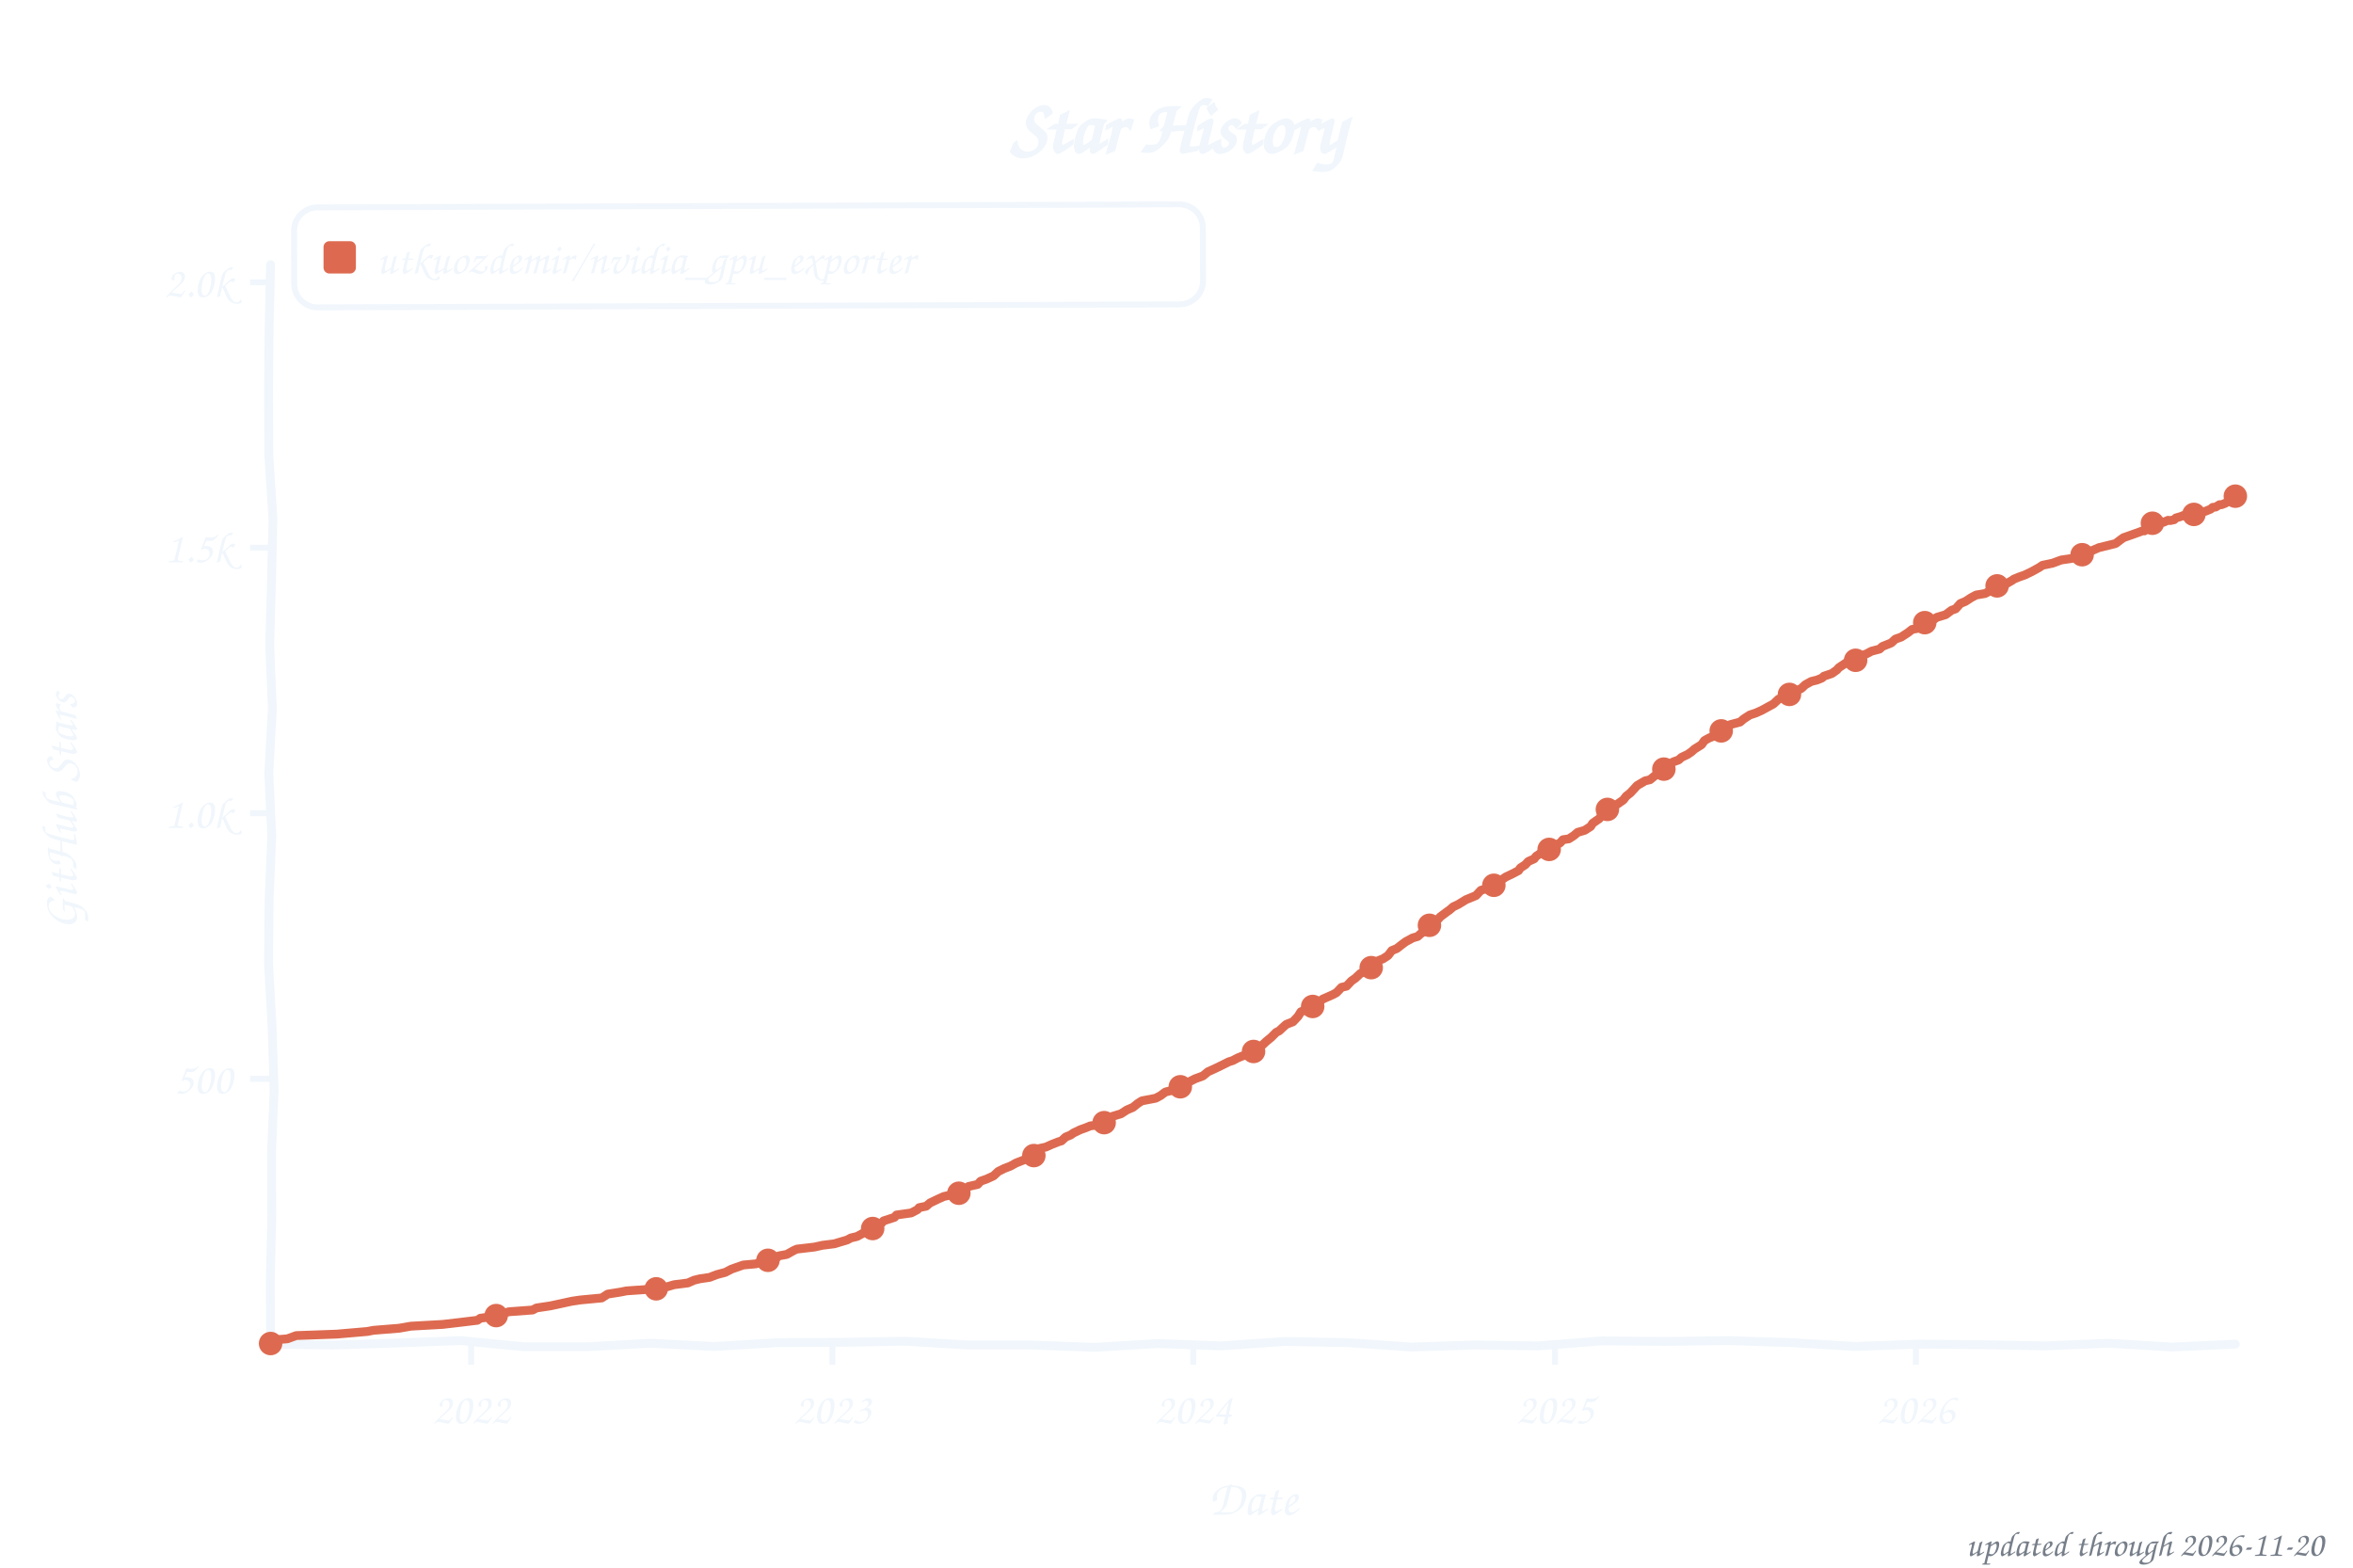
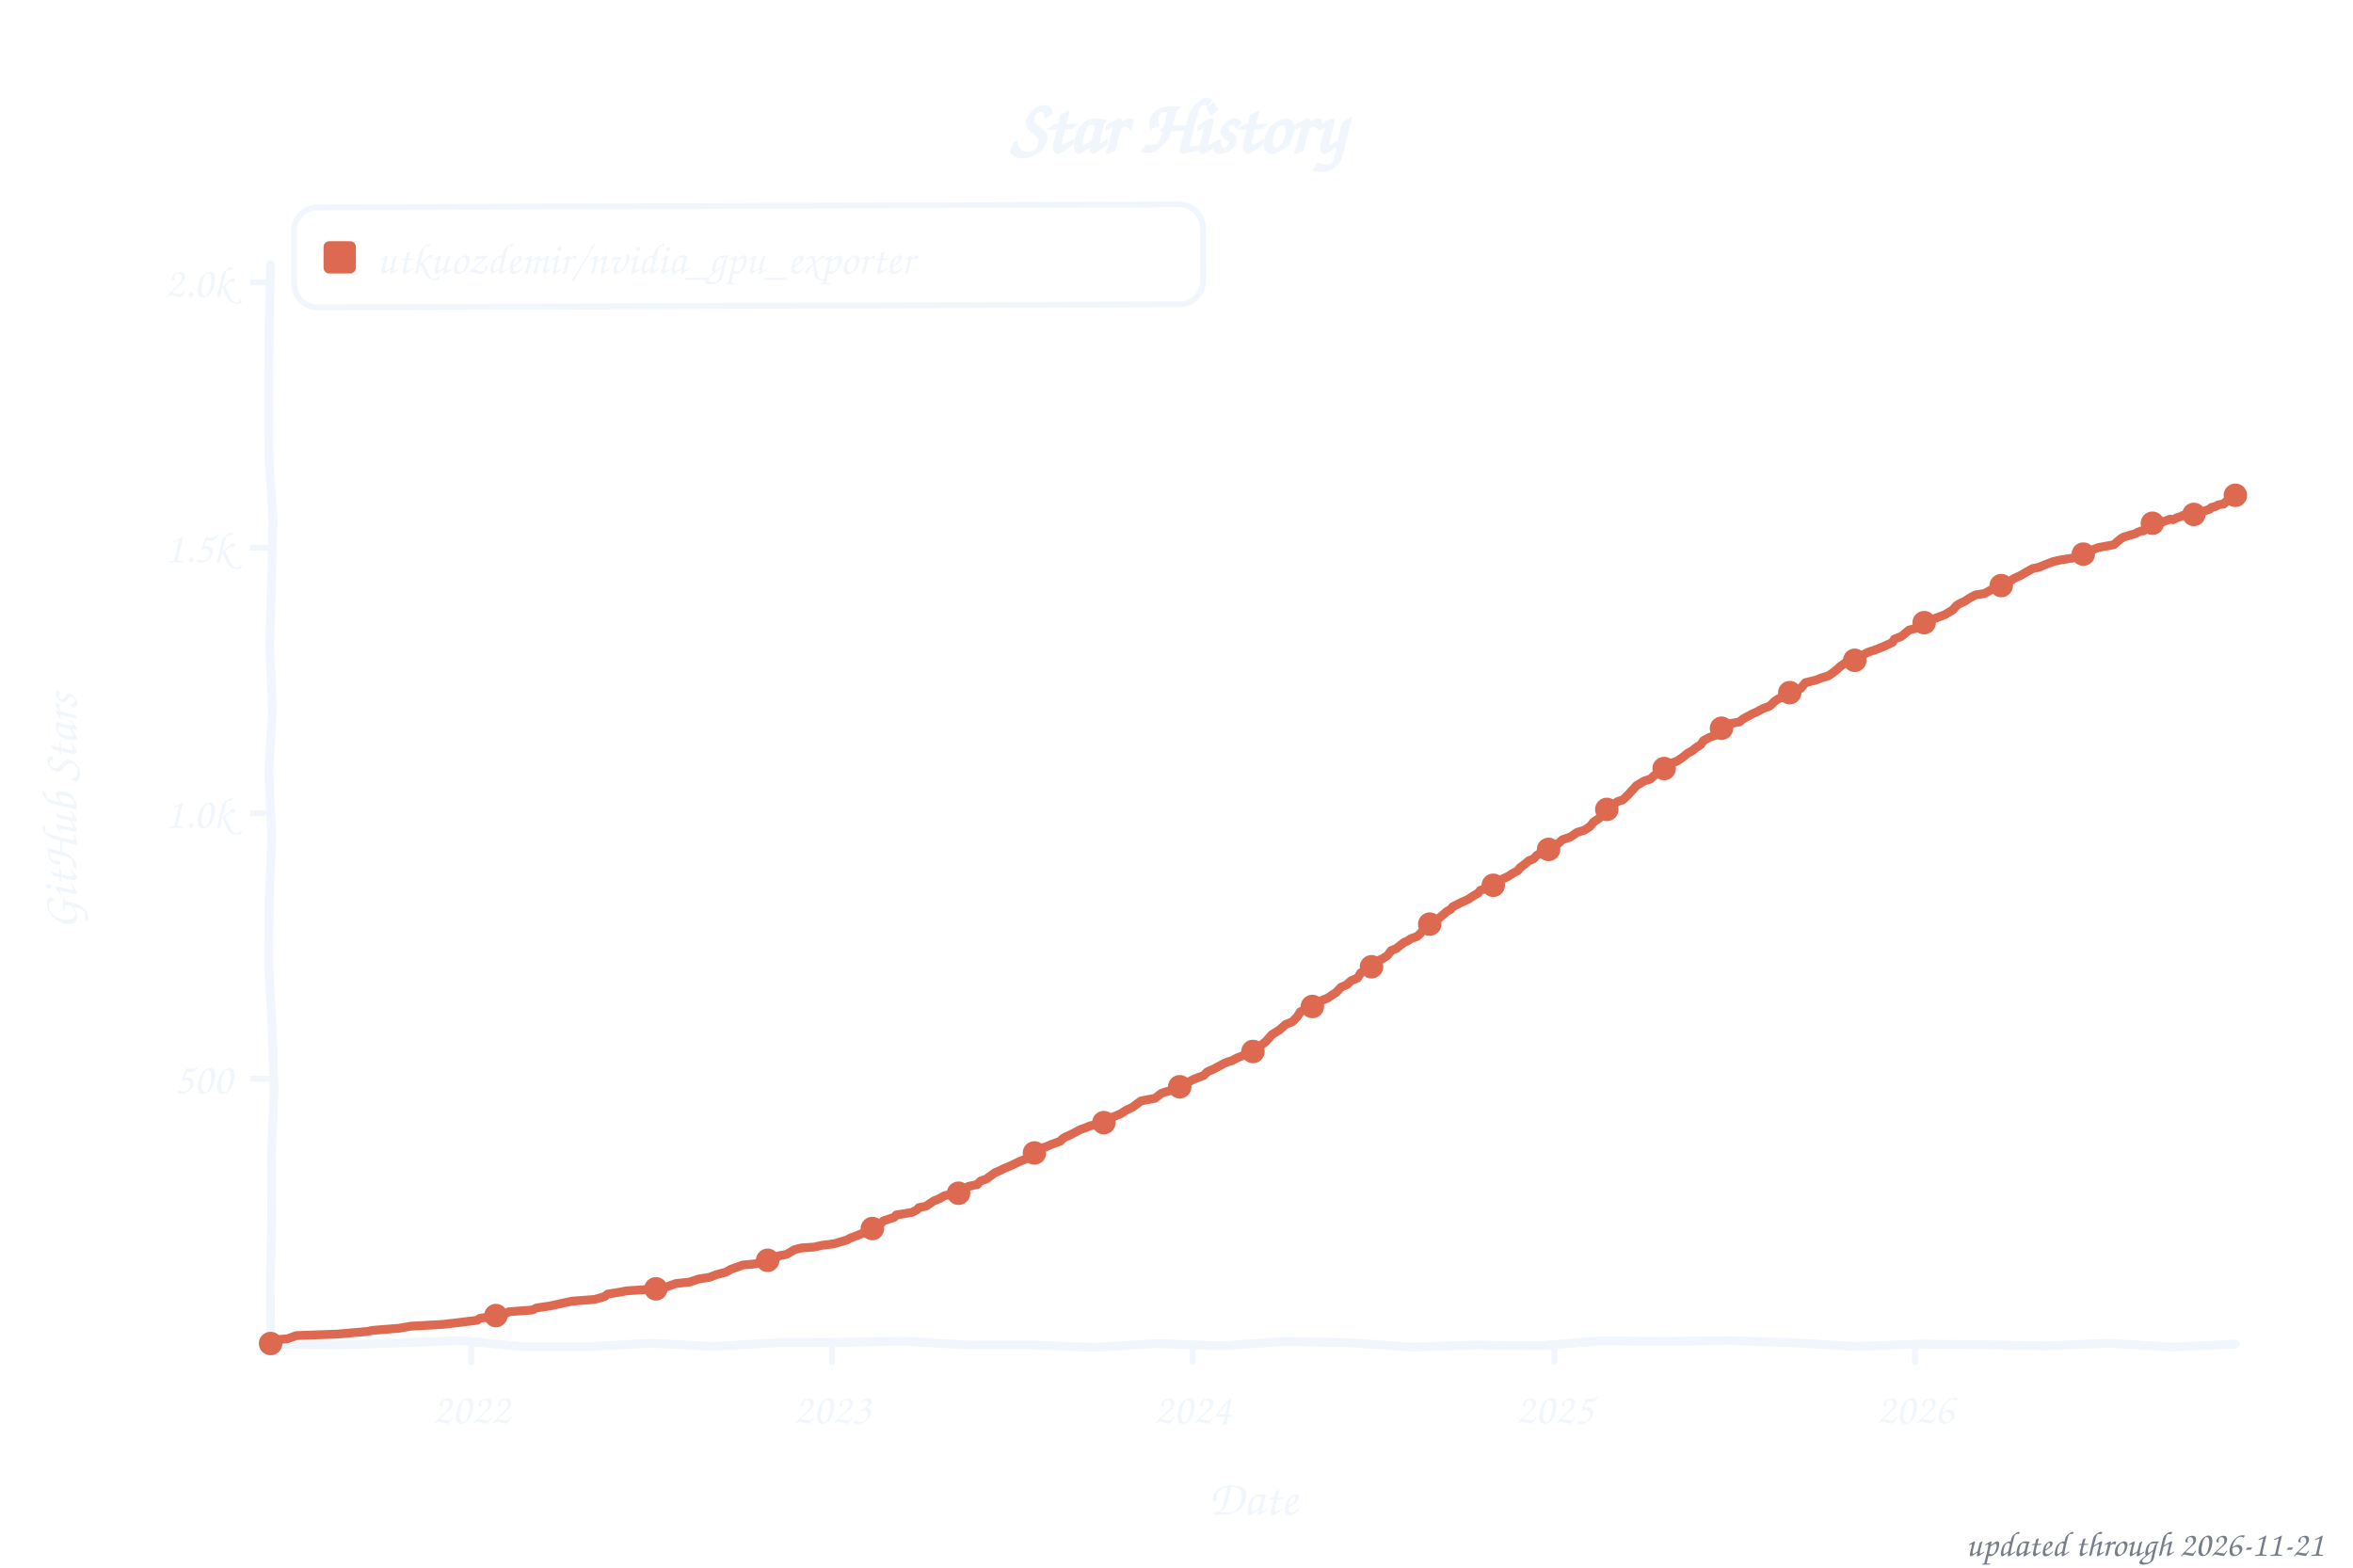
<svg xmlns="http://www.w3.org/2000/svg" width="800" height="533" viewBox="0 0 800 533" role="img" aria-label="Star history of utkuozdemir/nvidia_gpu_exporter">
  <style>text{font-family:"Comic Sans MS","Chalkboard SE","Comic Neue","Marker Felt",cursive}</style>
  <text x="400" y="52" font-size="26" font-weight="bold" text-anchor="middle" fill="#f0f6fc">Star History</text>
  <rect x="100" y="70" width="309" height="34" rx="8" fill="none" stroke="#f0f6fc" stroke-width="2" transform="rotate(-0.20 254 87)" />
  <rect x="110" y="82" width="11" height="11" rx="2" fill="#dd6a50" />
  <text x="128" y="93" font-size="15" fill="#f0f6fc" textLength="270" lengthAdjust="spacingAndGlyphs">utkuozdemir/nvidia_gpu_exporter</text>
  <line x1="85" y1="366.8" x2="92" y2="366.8" stroke="#f0f6fc" stroke-width="2" />
  <text x="79" y="371.8" font-size="15" text-anchor="end" fill="#f0f6fc">500</text>
  <line x1="85" y1="276.5" x2="92" y2="276.5" stroke="#f0f6fc" stroke-width="2" />
  <text x="79" y="281.5" font-size="15" text-anchor="end" fill="#f0f6fc">1.0k</text>
  <line x1="85" y1="186.2" x2="92" y2="186.2" stroke="#f0f6fc" stroke-width="2" />
  <text x="79" y="191.2" font-size="15" text-anchor="end" fill="#f0f6fc">1.5k</text>
  <line x1="85" y1="96.0" x2="92" y2="96.0" stroke="#f0f6fc" stroke-width="2" />
  <text x="79" y="101.0" font-size="15" text-anchor="end" fill="#f0f6fc">2.0k</text>
  <line x1="160.2" y1="457" x2="160.2" y2="464" stroke="#f0f6fc" stroke-width="2" />
  <text x="160.2" y="484" font-size="15" text-anchor="middle" fill="#f0f6fc">2022</text>
-   <line x1="283.0" y1="457" x2="283.0" y2="464" stroke="#f0f6fc" stroke-width="2" />
-   <text x="283.0" y="484" font-size="15" text-anchor="middle" fill="#f0f6fc">2023</text>
-   <line x1="405.7" y1="457" x2="405.7" y2="464" stroke="#f0f6fc" stroke-width="2" />
-   <text x="405.7" y="484" font-size="15" text-anchor="middle" fill="#f0f6fc">2024</text>
-   <line x1="528.7" y1="457" x2="528.7" y2="464" stroke="#f0f6fc" stroke-width="2" />
-   <text x="528.7" y="484" font-size="15" text-anchor="middle" fill="#f0f6fc">2025</text>
-   <line x1="651.4" y1="457" x2="651.4" y2="464" stroke="#f0f6fc" stroke-width="2" />
-   <text x="651.4" y="484" font-size="15" text-anchor="middle" fill="#f0f6fc">2026</text>
+   <line x1="282.9" y1="457" x2="282.9" y2="464" stroke="#f0f6fc" stroke-width="2" />
+   <text x="282.9" y="484" font-size="15" text-anchor="middle" fill="#f0f6fc">2023</text>
+   <line x1="405.5" y1="457" x2="405.5" y2="464" stroke="#f0f6fc" stroke-width="2" />
+   <text x="405.5" y="484" font-size="15" text-anchor="middle" fill="#f0f6fc">2024</text>
+   <line x1="528.5" y1="457" x2="528.5" y2="464" stroke="#f0f6fc" stroke-width="2" />
+   <text x="528.5" y="484" font-size="15" text-anchor="middle" fill="#f0f6fc">2025</text>
+   <line x1="651.1" y1="457" x2="651.1" y2="464" stroke="#f0f6fc" stroke-width="2" />
+   <text x="651.1" y="484" font-size="15" text-anchor="middle" fill="#f0f6fc">2026</text>
  <text x="426" y="515" font-size="17" text-anchor="middle" fill="#f0f6fc">Date</text>
  <text x="26" y="276" font-size="17" text-anchor="middle" fill="#f0f6fc" transform="rotate(-90 26 276)">GitHub Stars</text>
  <path d="M 92.0,90.0 L 91.5,111.6 L 91.3,133.2 L 91.4,154.8 L 92.8,176.4 L 92.3,197.9 L 91.7,219.5 L 92.6,241.1 L 91.4,262.7 L 92.4,284.3 L 91.5,305.9 L 91.3,327.5 L 92.5,349.1 L 93.2,370.6 L 92.3,392.2 L 92.4,413.8 L 91.9,435.4 L 92.0,457.0 L 113.5,457.3 L 135.1,456.6 L 156.6,455.8 L 178.2,457.9 L 199.7,457.9 L 221.3,456.7 L 242.8,457.8 L 264.4,456.5 L 285.9,456.4 L 307.5,456.0 L 329.0,457.3 L 350.6,457.3 L 372.1,458.1 L 393.7,456.8 L 415.2,457.6 L 436.8,456.1 L 458.3,456.5 L 479.9,458.0 L 501.4,457.3 L 523.0,457.6 L 544.5,455.9 L 566.1,456.1 L 587.6,455.8 L 609.2,456.5 L 630.7,457.8 L 652.3,457.0 L 673.8,457.2 L 695.4,457.6 L 716.9,456.7 L 738.5,458.0 L 760.0,457.0" fill="none" stroke="#f0f6fc" stroke-width="3" stroke-linecap="round" stroke-linejoin="round" />
-   <path d="M 92.0,456.8 L 92.7,455.6 L 97.7,455.2 L 100.7,454.1 L 114.5,453.6 L 124.9,452.7 L 127.0,452.3 L 135.7,451.6 L 139.7,450.9 L 150.5,450.3 L 156.5,449.6 L 162.3,448.9 L 163.3,448.2 L 167.6,447.6 L 171.3,446.5 L 173.0,446.0 L 181.1,445.4 L 182.4,444.7 L 187.1,444.0 L 192.2,442.9 L 194.5,442.4 L 197.2,442.0 L 204.6,441.3 L 206.6,440.0 L 211.0,439.3 L 213.0,438.9 L 223.1,438.2 L 226.8,437.5 L 229.2,436.8 L 233.9,436.2 L 235.9,435.3 L 237.9,434.8 L 241.3,434.3 L 243.6,433.4 L 246.6,432.6 L 248.7,431.5 L 252.7,430.1 L 257.1,429.7 L 258.7,429.0 L 264.1,427.6 L 264.8,427.0 L 267.5,426.5 L 269.8,425.2 L 270.9,424.7 L 276.9,424.0 L 279.6,423.4 L 283.6,422.9 L 288.0,421.6 L 289.3,420.9 L 291.4,420.4 L 293.4,419.3 L 295.7,418.6 L 297.4,416.6 L 299.8,415.8 L 300.4,415.1 L 304.1,413.9 L 304.8,413.1 L 309.8,412.4 L 311.9,411.3 L 312.5,410.6 L 314.9,410.1 L 316.2,409.0 L 318.9,407.7 L 320.9,406.8 L 326.0,405.7 L 326.7,405.2 L 328.0,404.7 L 329.3,403.4 L 332.4,402.7 L 333.4,401.6 L 335.4,400.9 L 337.8,399.8 L 339.4,398.3 L 341.4,397.3 L 343.5,396.5 L 345.5,395.4 L 347.8,394.5 L 351.5,392.9 L 352.9,390.6 L 355.6,390.0 L 357.6,389.1 L 359.9,388.2 L 360.9,387.9 L 362.3,386.6 L 364.0,385.9 L 365.0,385.2 L 367.3,384.1 L 369.0,383.5 L 370.7,382.8 L 373.1,382.5 L 375.7,381.4 L 376.7,380.6 L 378.1,379.6 L 381.1,378.7 L 383.1,377.4 L 385.2,376.5 L 386.8,375.2 L 388.2,374.3 L 392.9,373.4 L 394.6,372.5 L 396.2,371.3 L 399.6,370.4 L 401.0,369.6 L 402.0,369.1 L 404.3,367.8 L 406.3,366.8 L 409.0,365.8 L 410.7,364.4 L 412.7,363.5 L 415.4,362.2 L 417.8,361.0 L 419.1,360.6 L 420.8,359.7 L 422.5,359.0 L 424.2,358.6 L 426.2,357.5 L 427.2,356.8 L 428.9,355.6 L 430.5,354.1 L 432.2,352.7 L 433.9,351.0 L 434.9,350.5 L 436.3,349.2 L 437.3,348.3 L 439.6,347.4 L 441.3,345.6 L 442.3,344.0 L 443.3,343.6 L 446.0,342.4 L 447.3,341.5 L 448.4,340.8 L 449.7,339.7 L 453.1,338.2 L 454.4,337.5 L 456.1,335.7 L 457.8,335.3 L 459.5,333.5 L 460.8,332.6 L 462.5,331.0 L 464.8,329.9 L 465.5,329.4 L 466.5,328.7 L 467.9,326.9 L 470.2,326.0 L 471.9,324.9 L 473.2,323.2 L 474.9,322.5 L 476.3,321.4 L 477.9,320.2 L 480.3,318.9 L 482.0,318.4 L 483.0,317.5 L 484.0,316.8 L 486.0,314.6 L 486.7,313.7 L 488.7,312.8 L 489.7,311.7 L 492.1,309.9 L 492.7,309.5 L 494.1,308.3 L 495.8,307.5 L 498.4,305.9 L 500.1,305.2 L 501.8,304.5 L 503.5,302.7 L 506.5,301.8 L 507.2,301.2 L 509.2,300.3 L 510.6,299.1 L 511.9,298.2 L 514.2,297.1 L 516.3,296.0 L 516.9,295.1 L 518.6,294.0 L 519.6,292.9 L 521.6,292.0 L 522.3,291.1 L 524.0,290.0 L 525.7,289.1 L 527.4,288.6 L 528.7,287.5 L 530.4,286.6 L 531.4,285.5 L 533.4,285.2 L 535.1,284.1 L 536.4,283.0 L 538.8,282.3 L 540.8,281.0 L 541.5,279.9 L 543.8,278.3 L 544.5,277.2 L 545.5,276.0 L 546.9,275.1 L 547.9,274.2 L 549.9,273.4 L 551.9,272.0 L 552.9,270.7 L 554.3,269.6 L 555.6,268.2 L 556.6,267.1 L 559.3,265.5 L 561.0,265.1 L 562.7,263.7 L 564.0,263.0 L 565.0,262.1 L 566.4,261.2 L 567.7,259.7 L 569.0,259.0 L 570.7,258.4 L 571.7,257.5 L 573.8,256.5 L 575.1,255.6 L 576.1,254.7 L 578.5,253.2 L 579.5,251.8 L 581.1,250.9 L 584.5,249.6 L 585.5,247.6 L 586.5,247.3 L 588.2,246.4 L 591.6,245.5 L 592.9,244.4 L 594.9,243.1 L 597.0,242.4 L 599.0,241.5 L 601.0,240.4 L 602.3,239.7 L 603.0,239.3 L 604.7,237.7 L 607.4,236.8 L 608.7,235.5 L 610.4,235.0 L 612.4,234.1 L 613.8,232.8 L 615.8,231.7 L 617.8,231.2 L 619.5,230.5 L 620.1,229.9 L 622.8,229.0 L 624.5,227.8 L 625.2,227.0 L 627.9,225.2 L 629.9,224.9 L 631.6,223.6 L 633.6,222.7 L 634.6,222.3 L 636.3,221.4 L 639.0,220.7 L 640.0,219.8 L 643.0,218.6 L 644.4,217.3 L 646.4,216.6 L 648.7,215.1 L 650.1,214.0 L 652.8,213.5 L 654.4,211.7 L 656.1,211.2 L 657.5,210.6 L 658.5,209.9 L 661.5,209.0 L 663.5,207.5 L 664.9,207.0 L 666.5,205.2 L 668.2,204.5 L 670.2,203.2 L 671.9,202.3 L 674.9,201.8 L 678.3,200.0 L 679.0,199.2 L 681.7,198.7 L 684.0,197.4 L 684.7,196.9 L 686.4,196.2 L 688.4,195.5 L 690.7,194.4 L 693.4,192.9 L 694.4,192.2 L 697.8,191.5 L 700.8,190.4 L 704.2,189.9 L 706.5,189.3 L 709.6,188.1 L 711.3,187.2 L 713.6,186.2 L 717.3,185.3 L 719.3,184.8 L 721.0,183.5 L 722.0,182.8 L 724.0,182.1 L 727.1,181.0 L 728.4,180.5 L 729.1,180.5 L 730.1,179.6 L 731.1,179.0 L 732.1,177.9 L 733.8,177.2 L 734.4,177.2 L 735.5,177.6 L 737.1,176.9 L 737.8,177.0 L 739.2,176.7 L 739.8,176.1 L 741.5,175.6 L 742.5,175.2 L 743.2,175.2 L 744.5,174.5 L 745.5,174.5 L 746.6,174.9 L 747.6,174.2 L 749.2,174.0 L 749.9,173.8 L 751.6,173.1 L 752.3,172.5 L 753.3,172.4 L 754.6,171.6 L 755.3,171.6 L 756.6,171.1 L 757.6,170.4 L 759.0,169.6 L 760.0,168.7" fill="none" stroke="#dd6a50" stroke-width="3" stroke-linecap="round" stroke-linejoin="round" />
+   <path d="M 92.0,456.8 L 92.7,455.6 L 97.7,455.2 L 100.7,454.1 L 114.5,453.6 L 124.9,452.7 L 126.9,452.3 L 135.7,451.6 L 139.7,450.9 L 150.5,450.3 L 156.5,449.6 L 162.2,448.9 L 163.2,448.2 L 167.6,447.6 L 172.3,446.4 L 173.0,446.0 L 181.0,445.4 L 182.4,444.7 L 187.1,444.0 L 192.1,442.9 L 194.5,442.4 L 202.2,441.8 L 205.6,440.8 L 206.6,440.0 L 210.9,439.3 L 213.0,438.9 L 223.0,438.2 L 226.7,437.5 L 229.8,436.4 L 234.5,435.9 L 236.5,435.2 L 237.8,434.8 L 241.2,434.3 L 243.5,433.4 L 246.6,432.6 L 248.6,431.5 L 252.6,430.1 L 257.0,429.7 L 258.7,429.0 L 264.0,427.6 L 264.7,427.0 L 267.4,426.5 L 270.1,424.9 L 272.4,424.3 L 276.8,424.0 L 279.5,423.4 L 283.5,422.9 L 287.9,421.6 L 289.2,420.9 L 291.6,420.0 L 293.3,419.3 L 295.6,418.6 L 297.3,416.6 L 299.7,415.8 L 300.3,415.1 L 304.0,413.9 L 304.7,413.1 L 310.1,412.2 L 311.8,411.3 L 312.4,410.6 L 314.8,410.1 L 317.5,408.3 L 319.5,407.5 L 321.2,406.5 L 325.9,405.7 L 326.5,405.2 L 327.9,404.7 L 329.2,403.4 L 332.3,402.7 L 333.3,401.6 L 335.3,400.9 L 338.3,398.7 L 340.0,398.0 L 341.3,397.3 L 343.3,396.5 L 346.7,394.9 L 347.7,394.5 L 351.4,392.9 L 352.7,390.6 L 355.4,390.0 L 357.5,389.1 L 360.5,388.0 L 361.1,387.3 L 362.2,386.6 L 363.8,385.9 L 365.9,384.8 L 367.2,384.1 L 368.9,383.5 L 370.6,382.8 L 373.9,382.1 L 375.6,381.4 L 377.6,380.1 L 379.3,379.4 L 381.0,378.7 L 383.0,377.4 L 385.0,376.5 L 386.7,375.2 L 388.0,374.3 L 392.7,373.4 L 394.8,371.8 L 396.1,371.3 L 399.5,370.4 L 401.1,369.5 L 402.5,368.9 L 404.2,367.8 L 406.2,366.8 L 409.2,365.7 L 410.5,364.4 L 412.6,363.5 L 416.3,361.5 L 417.6,361.0 L 418.9,360.6 L 420.6,359.7 L 422.3,359.0 L 424.3,358.4 L 426.0,357.5 L 427.7,355.9 L 429.0,355.2 L 430.4,354.1 L 432.4,351.8 L 433.7,351.0 L 435.1,350.1 L 436.1,349.2 L 437.1,348.3 L 439.4,347.4 L 441.1,345.6 L 442.1,344.0 L 445.5,342.7 L 446.5,342.0 L 447.2,341.5 L 448.8,340.4 L 451.5,339.3 L 453.2,338.1 L 454.2,337.5 L 455.9,335.7 L 457.9,334.8 L 459.3,333.5 L 461.6,332.5 L 462.6,330.8 L 464.6,329.9 L 466.0,329.0 L 467.0,327.4 L 467.7,326.9 L 470.0,326.0 L 471.7,324.9 L 473.0,323.2 L 474.7,322.5 L 477.4,320.4 L 478.4,320.0 L 479.8,319.1 L 481.8,318.4 L 482.8,317.5 L 484.5,315.5 L 485.5,314.9 L 486.5,313.7 L 488.5,312.8 L 490.9,310.8 L 491.9,309.9 L 493.2,309.2 L 493.9,308.3 L 496.9,306.8 L 499.3,305.7 L 500.3,305.0 L 502.6,303.6 L 503.3,302.7 L 506.3,301.8 L 508.0,300.9 L 509.0,300.3 L 510.3,299.1 L 512.7,298.0 L 514.4,296.9 L 516.1,296.0 L 516.7,295.1 L 518.7,293.6 L 519.7,292.7 L 521.4,292.0 L 522.4,290.9 L 523.8,290.0 L 525.5,289.1 L 527.1,288.6 L 528.8,287.1 L 529.8,286.8 L 531.2,285.5 L 533.9,284.6 L 535.2,283.7 L 536.2,283.0 L 538.6,282.3 L 540.6,281.0 L 541.9,279.4 L 543.6,278.3 L 544.9,276.3 L 546.0,275.4 L 546.6,275.1 L 547.6,274.2 L 550.0,272.5 L 551.7,272.0 L 553.4,270.4 L 554.4,269.3 L 555.4,268.2 L 556.4,267.1 L 559.1,265.5 L 561.1,264.9 L 562.4,263.7 L 564.4,262.6 L 565.4,261.5 L 566.5,260.8 L 567.5,259.7 L 570.2,258.8 L 571.2,258.1 L 572.2,257.4 L 573.8,256.1 L 575.5,255.2 L 576.2,254.5 L 578.2,253.2 L 579.2,251.8 L 581.2,250.7 L 584.3,249.6 L 585.3,247.6 L 586.6,247.1 L 588.3,246.0 L 591.3,245.5 L 592.7,244.4 L 596.0,242.6 L 597.0,242.2 L 599.4,240.9 L 601.4,240.2 L 602.1,239.7 L 603.4,238.4 L 604.8,237.5 L 607.1,236.8 L 608.5,235.5 L 610.1,235.0 L 612.2,234.1 L 613.8,232.1 L 615.5,231.7 L 617.5,231.2 L 619.2,230.5 L 621.6,229.8 L 623.2,228.7 L 624.6,227.6 L 625.3,226.9 L 627.6,225.2 L 630.6,224.5 L 631.6,223.3 L 633.0,222.9 L 635.0,221.8 L 637.7,220.9 L 639.0,220.4 L 641.1,219.5 L 643.4,218.4 L 644.1,217.3 L 646.4,216.4 L 649.1,214.2 L 651.1,213.7 L 652.8,213.0 L 654.2,211.7 L 656.5,210.8 L 657.5,210.4 L 659.9,209.5 L 661.2,209.0 L 663.9,207.4 L 665.2,205.9 L 666.3,205.2 L 667.9,204.5 L 669.9,203.2 L 671.6,202.3 L 674.7,201.8 L 678.0,200.0 L 680.7,198.9 L 682.0,198.2 L 683.7,197.4 L 684.7,196.7 L 686.7,195.8 L 688.8,194.6 L 691.1,193.3 L 693.1,192.9 L 695.8,191.8 L 698.2,190.9 L 700.5,190.4 L 704.9,189.7 L 706.6,189.1 L 709.6,187.3 L 711.3,187.0 L 713.3,186.2 L 718.7,185.2 L 719.7,184.3 L 721.0,183.2 L 722.0,182.6 L 726.1,181.4 L 726.7,181.0 L 728.1,180.5 L 728.8,180.5 L 730.1,179.4 L 731.4,177.9 L 732.1,177.9 L 733.5,177.2 L 734.8,177.2 L 735.5,177.4 L 736.8,176.9 L 737.8,176.5 L 738.8,176.7 L 740.2,176.0 L 741.5,175.6 L 742.2,175.2 L 743.5,174.9 L 744.2,174.5 L 745.6,174.9 L 746.6,174.7 L 747.9,174.0 L 748.9,174.0 L 749.9,173.6 L 751.3,173.1 L 751.9,172.5 L 753.3,172.2 L 754.3,171.6 L 756.0,171.4 L 756.6,170.7 L 757.6,170.4 L 759.0,168.9 L 760.0,168.4" fill="none" stroke="#dd6a50" stroke-width="3" stroke-linecap="round" stroke-linejoin="round" />
  <circle cx="92.0" cy="456.8" r="4" fill="#dd6a50" />
-   <circle cx="168.7" cy="447.3" r="4" fill="#dd6a50" />
-   <circle cx="223.1" cy="438.2" r="4" fill="#dd6a50" />
-   <circle cx="261.1" cy="428.5" r="4" fill="#dd6a50" />
-   <circle cx="296.7" cy="417.7" r="4" fill="#dd6a50" />
-   <circle cx="326.0" cy="405.7" r="4" fill="#dd6a50" />
-   <circle cx="351.5" cy="392.9" r="4" fill="#dd6a50" />
-   <circle cx="375.4" cy="381.7" r="4" fill="#dd6a50" />
-   <circle cx="401.3" cy="369.5" r="4" fill="#dd6a50" />
-   <circle cx="426.2" cy="357.5" r="4" fill="#dd6a50" />
-   <circle cx="446.3" cy="342.2" r="4" fill="#dd6a50" />
-   <circle cx="466.2" cy="329.0" r="4" fill="#dd6a50" />
-   <circle cx="486.0" cy="314.6" r="4" fill="#dd6a50" />
-   <circle cx="507.9" cy="301.0" r="4" fill="#dd6a50" />
-   <circle cx="526.7" cy="288.8" r="4" fill="#dd6a50" />
-   <circle cx="546.5" cy="275.2" r="4" fill="#dd6a50" />
-   <circle cx="565.7" cy="261.5" r="4" fill="#dd6a50" />
-   <circle cx="585.2" cy="248.5" r="4" fill="#dd6a50" />
-   <circle cx="608.4" cy="236.1" r="4" fill="#dd6a50" />
-   <circle cx="630.9" cy="224.5" r="4" fill="#dd6a50" />
-   <circle cx="654.4" cy="211.7" r="4" fill="#dd6a50" />
-   <circle cx="679.0" cy="199.2" r="4" fill="#dd6a50" />
-   <circle cx="707.9" cy="188.6" r="4" fill="#dd6a50" />
+   <circle cx="168.6" cy="447.3" r="4" fill="#dd6a50" />
+   <circle cx="223.0" cy="438.2" r="4" fill="#dd6a50" />
+   <circle cx="261.0" cy="428.5" r="4" fill="#dd6a50" />
+   <circle cx="296.6" cy="417.7" r="4" fill="#dd6a50" />
+   <circle cx="325.9" cy="405.7" r="4" fill="#dd6a50" />
+   <circle cx="351.7" cy="392.0" r="4" fill="#dd6a50" />
+   <circle cx="375.3" cy="381.7" r="4" fill="#dd6a50" />
+   <circle cx="401.1" cy="369.5" r="4" fill="#dd6a50" />
+   <circle cx="426.0" cy="357.5" r="4" fill="#dd6a50" />
+   <circle cx="446.2" cy="342.2" r="4" fill="#dd6a50" />
+   <circle cx="466.3" cy="328.7" r="4" fill="#dd6a50" />
+   <circle cx="486.1" cy="314.2" r="4" fill="#dd6a50" />
+   <circle cx="507.7" cy="301.0" r="4" fill="#dd6a50" />
+   <circle cx="526.5" cy="288.8" r="4" fill="#dd6a50" />
+   <circle cx="546.3" cy="275.2" r="4" fill="#dd6a50" />
+   <circle cx="565.8" cy="261.3" r="4" fill="#dd6a50" />
+   <circle cx="585.3" cy="247.6" r="4" fill="#dd6a50" />
+   <circle cx="608.5" cy="235.5" r="4" fill="#dd6a50" />
+   <circle cx="630.6" cy="224.5" r="4" fill="#dd6a50" />
+   <circle cx="654.2" cy="211.7" r="4" fill="#dd6a50" />
+   <circle cx="680.4" cy="199.1" r="4" fill="#dd6a50" />
+   <circle cx="708.3" cy="188.4" r="4" fill="#dd6a50" />
  <circle cx="731.8" cy="177.9" r="4" fill="#dd6a50" />
  <circle cx="745.9" cy="174.9" r="4" fill="#dd6a50" />
-   <circle cx="760.0" cy="168.7" r="4" fill="#dd6a50" />
-   <text x="790" y="529" font-size="12" text-anchor="end" fill="#767e89">updated through 2026-11-20</text>
+   <circle cx="760.0" cy="168.4" r="4" fill="#dd6a50" />
+   <text x="790" y="529" font-size="12" text-anchor="end" fill="#767e89">updated through 2026-11-21</text>
</svg>
